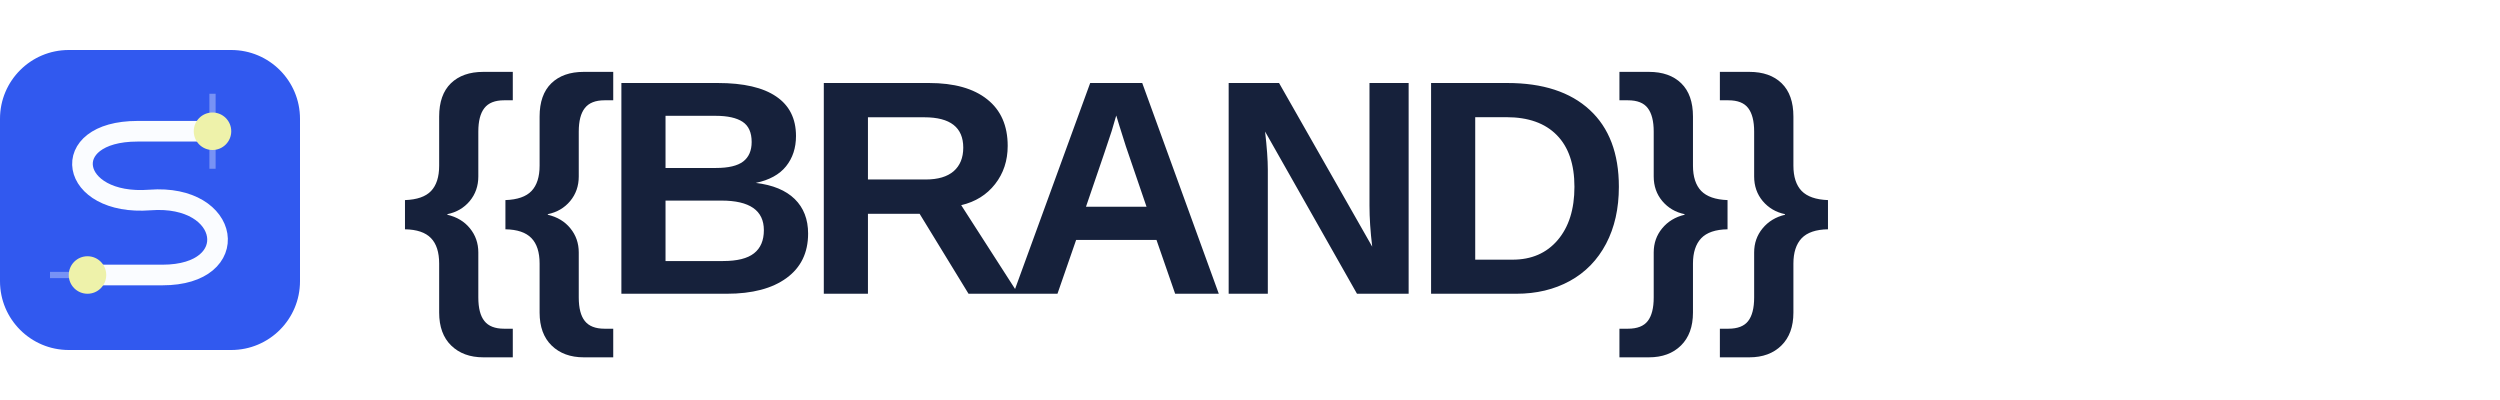
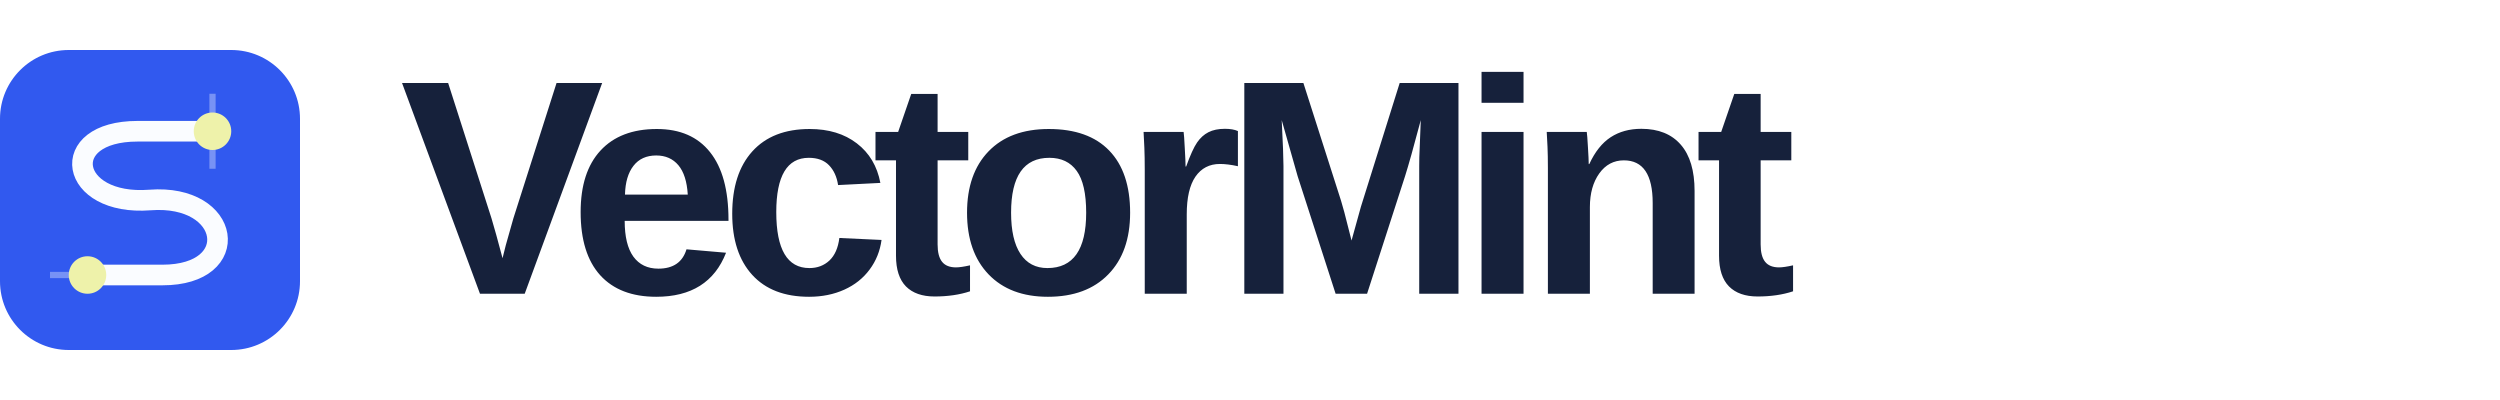
<svg xmlns="http://www.w3.org/2000/svg" viewBox="0 0 400 64">
  <g transform="translate(0 8)">
    <rect width="48" height="48" rx="11" fill="#3159ef" />
    <path d="M34 13H22C9 13 11 25 24 24C37 23 39 36 26 36H14" fill="none" stroke="#fafcff" stroke-width="3.3" stroke-linecap="round" />
    <path d="M34 7v12M8 36h12" stroke="#fafcff" stroke-opacity=".35" />
    <circle cx="34" cy="13" r="3" fill="#eef2aa" />
    <circle cx="14" cy="36" r="3" fill="#eef2aa" />
  </g>
-   <text x="64" y="47" fill="#16213b" font-family="Bricolage Grotesque,Arial,sans-serif" font-size="49" font-weight="700" letter-spacing="-3">{{BRAND}}</text>
+   <text data-brand-name="true" x="64" y="47" fill="#16213b" font-family="Bricolage Grotesque,Arial,sans-serif" font-size="49" font-weight="700" letter-spacing="-3">VectorMint</text>
</svg>
